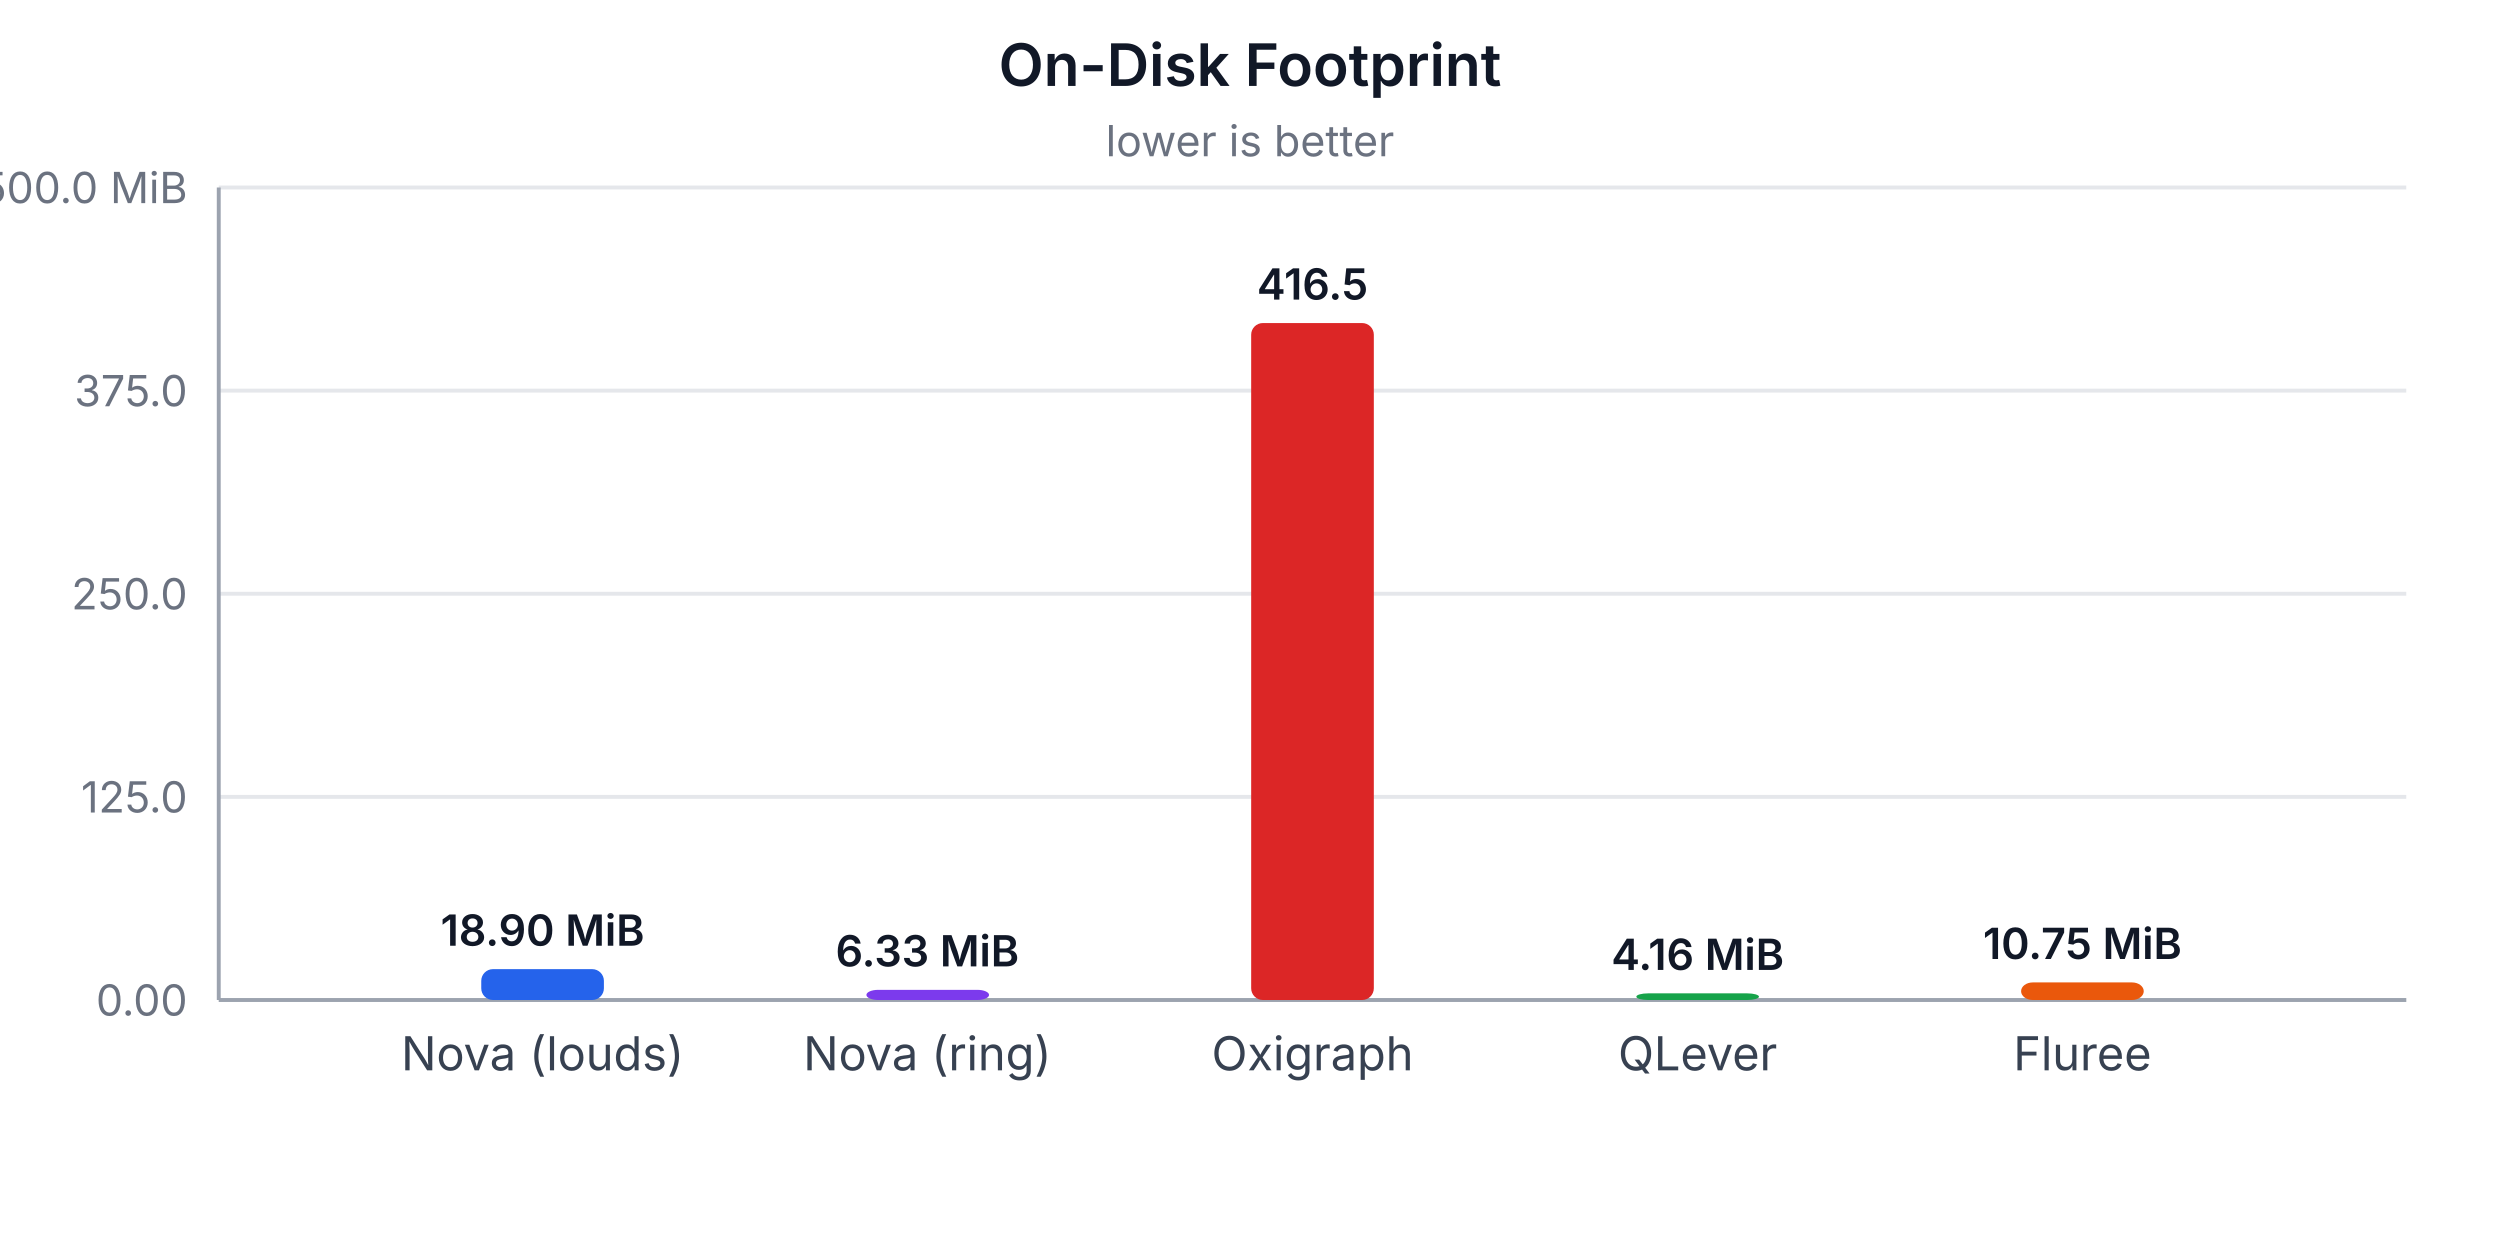
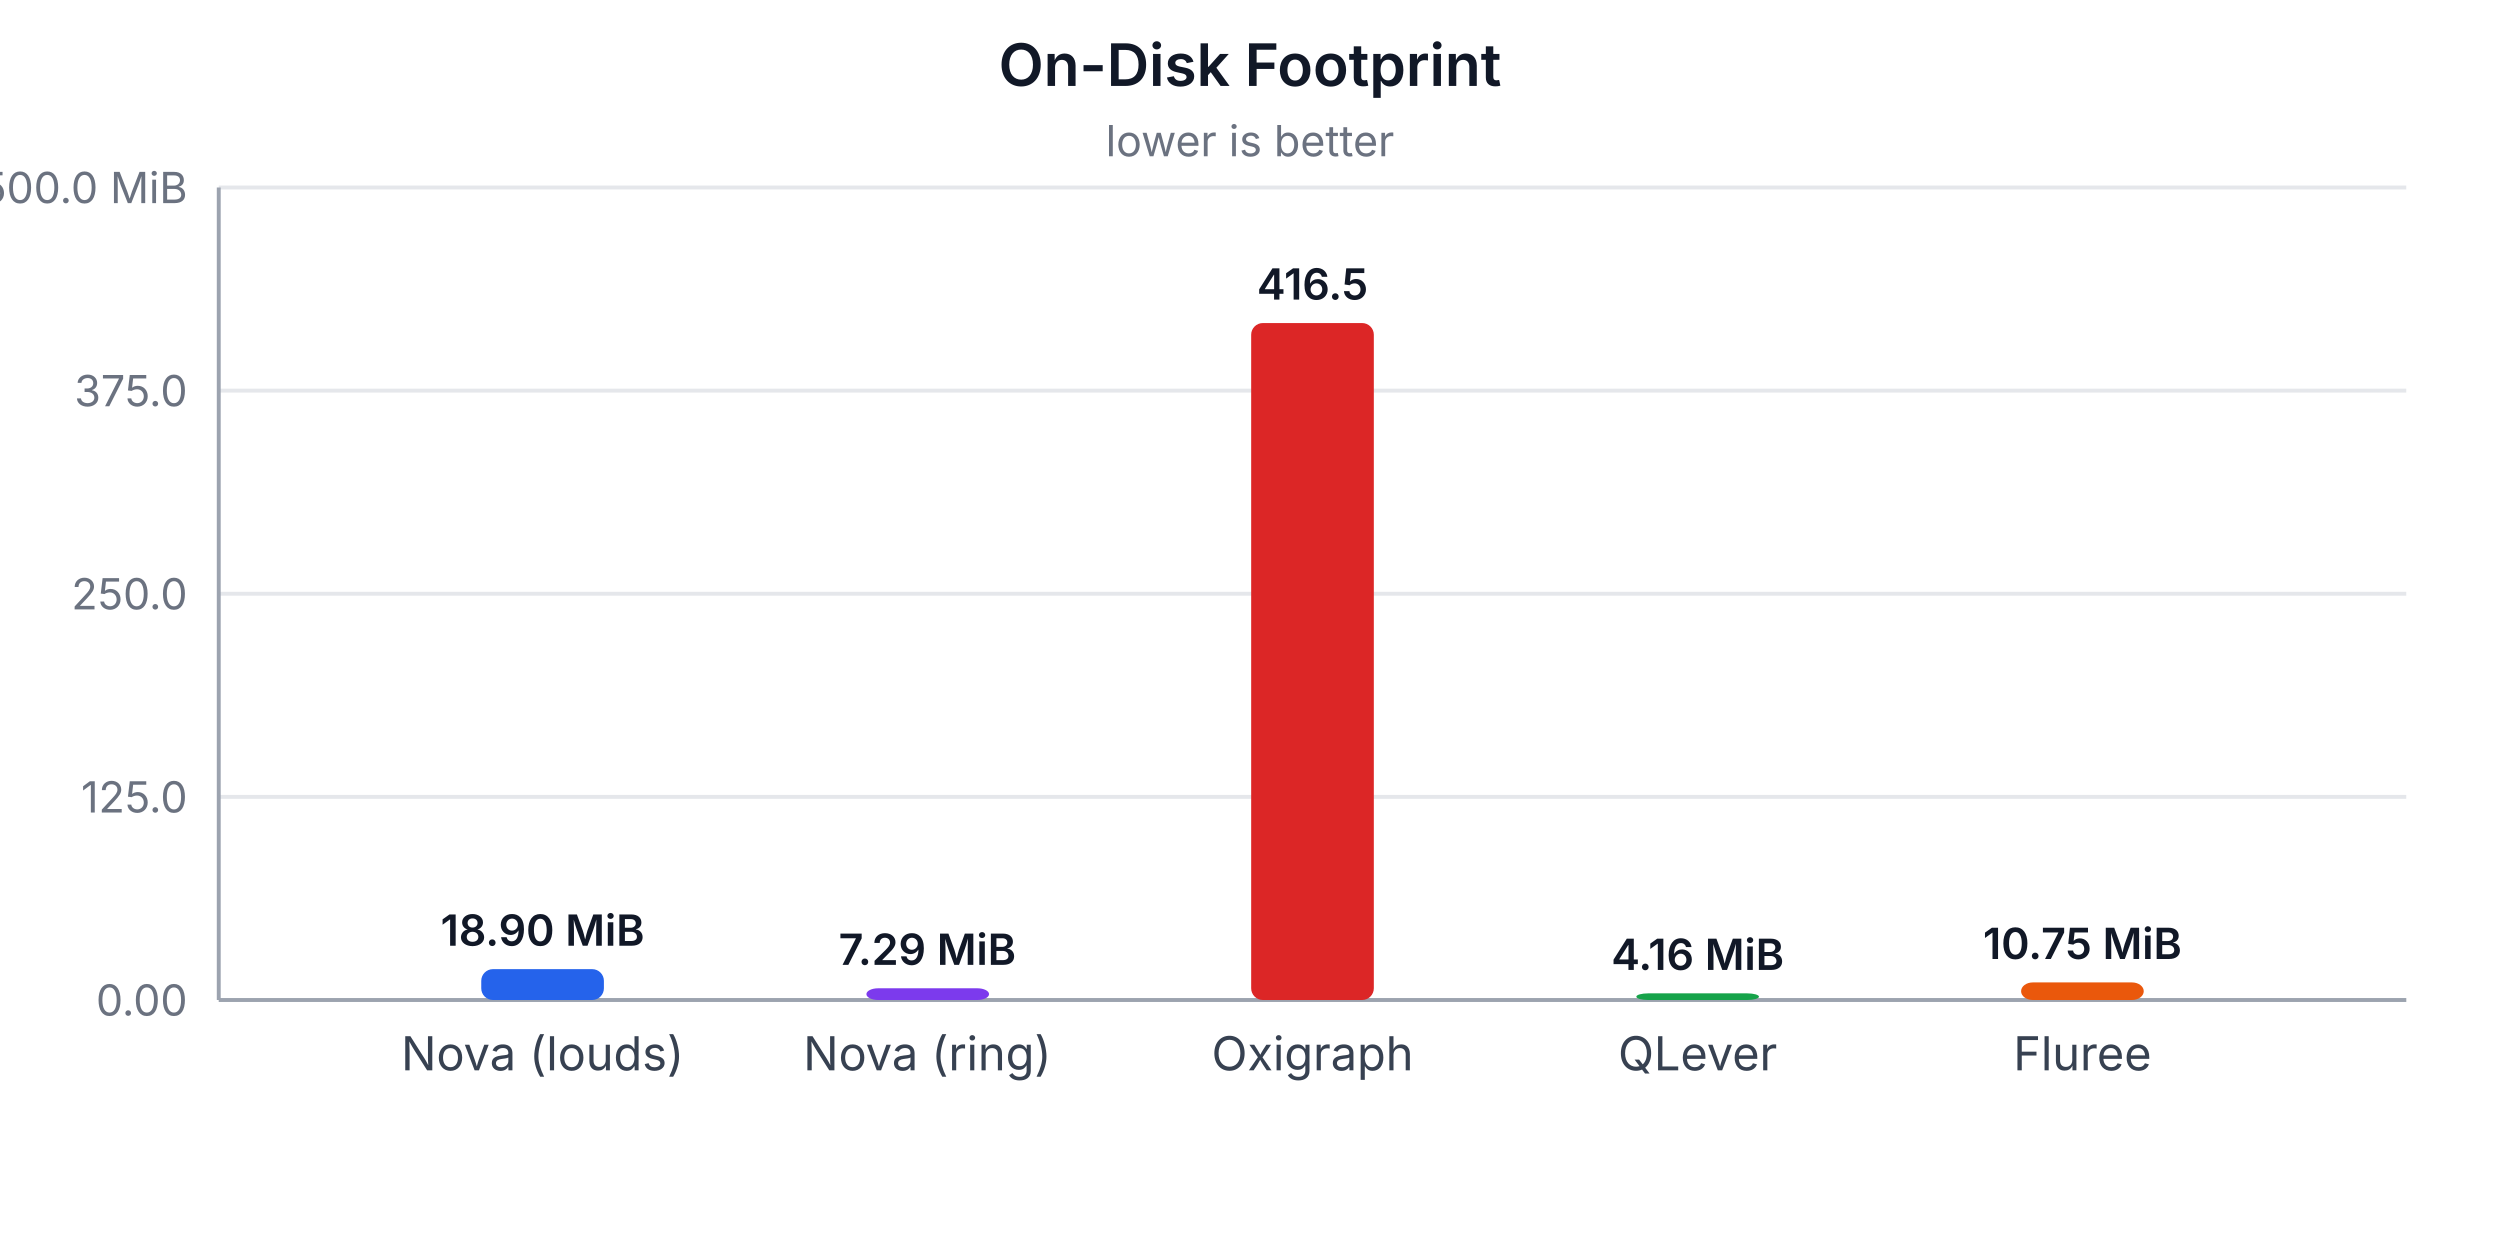
<svg xmlns="http://www.w3.org/2000/svg" width="640" height="320" viewBox="0 0 640 320" role="img" aria-label="On-Disk Footprint">
  <style>
  .title { fill: #111827; }
  .muted { fill: #6b7280; }
  .label { fill: #374151; }
  .grid  { stroke: #e5e7eb; stroke-width: 1; }
  .axis  { stroke: #9ca3af; stroke-width: 1; }
  @media (prefers-color-scheme: dark) {
    .title { fill: #f3f4f6; }
    .muted { fill: #9ca3af; }
    .label { fill: #d1d5db; }
    .grid  { stroke: #374151; }
    .axis  { stroke: #6b7280; }
  }
</style>
  <text class="title" x="320.0" y="22" text-anchor="middle" font-family="system-ui, -apple-system, sans-serif" font-size="15" font-weight="600">On-Disk Footprint</text>
  <text class="muted" x="320.0" y="40" text-anchor="middle" font-family="system-ui, -apple-system, sans-serif" font-size="11">lower is better</text>
  <line class="grid" x1="56" y1="256.0" x2="616" y2="256.0" />
  <text class="muted" x="48" y="260.0" text-anchor="end" font-family="system-ui, -apple-system, sans-serif" font-size="11">0.00</text>
  <line class="grid" x1="56" y1="204.0" x2="616" y2="204.0" />
  <text class="muted" x="48" y="208.0" text-anchor="end" font-family="system-ui, -apple-system, sans-serif" font-size="11">125.0</text>
  <line class="grid" x1="56" y1="152.0" x2="616" y2="152.0" />
  <text class="muted" x="48" y="156.0" text-anchor="end" font-family="system-ui, -apple-system, sans-serif" font-size="11">250.0</text>
  <line class="grid" x1="56" y1="100.0" x2="616" y2="100.0" />
  <text class="muted" x="48" y="104.0" text-anchor="end" font-family="system-ui, -apple-system, sans-serif" font-size="11">375.0</text>
  <line class="grid" x1="56" y1="48.0" x2="616" y2="48.0" />
  <text class="muted" x="48" y="52.0" text-anchor="end" font-family="system-ui, -apple-system, sans-serif" font-size="11">500.0 MiB</text>
  <line class="axis" x1="56" y1="48" x2="56" y2="256" />
  <line class="axis" x1="56" y1="256" x2="616" y2="256" />
  <rect x="123.2" y="248.1" width="31.4" height="7.9" fill="#2563eb" rx="3" />
  <text class="title" x="138.9" y="242.1" text-anchor="middle" font-family="system-ui, -apple-system, sans-serif" font-size="11" font-weight="600">18.90 MiB</text>
  <text class="label" x="138.9" y="274" text-anchor="middle" font-family="system-ui, -apple-system, sans-serif" font-size="12">Nova (louds)</text>
-   <rect x="221.8" y="253.4" width="31.4" height="2.6" fill="#7c3aed" rx="3" />
-   <text class="title" x="237.4" y="247.4" text-anchor="middle" font-family="system-ui, -apple-system, sans-serif" font-size="11" font-weight="600">6.33 MiB</text>
+   <rect x="221.8" y="253.0" width="31.4" height="3.0" fill="#7c3aed" rx="3" />
+   <text class="title" x="237.4" y="247.0" text-anchor="middle" font-family="system-ui, -apple-system, sans-serif" font-size="11" font-weight="600">7.29 MiB</text>
  <text class="label" x="237.4" y="274" text-anchor="middle" font-family="system-ui, -apple-system, sans-serif" font-size="12">Nova (ring)</text>
  <rect x="320.3" y="82.7" width="31.4" height="173.3" fill="#dc2626" rx="3" />
  <text class="title" x="336.0" y="76.7" text-anchor="middle" font-family="system-ui, -apple-system, sans-serif" font-size="11" font-weight="600">416.5</text>
  <text class="label" x="336.0" y="274" text-anchor="middle" font-family="system-ui, -apple-system, sans-serif" font-size="12">Oxigraph</text>
  <rect x="418.9" y="254.3" width="31.4" height="1.7" fill="#16a34a" rx="3" />
  <text class="title" x="434.6" y="248.3" text-anchor="middle" font-family="system-ui, -apple-system, sans-serif" font-size="11" font-weight="600">4.16 MiB</text>
  <text class="label" x="434.6" y="274" text-anchor="middle" font-family="system-ui, -apple-system, sans-serif" font-size="12">QLever</text>
  <rect x="517.4" y="251.5" width="31.4" height="4.5" fill="#ea580c" rx="3" />
  <text class="title" x="533.1" y="245.5" text-anchor="middle" font-family="system-ui, -apple-system, sans-serif" font-size="11" font-weight="600">10.75 MiB</text>
  <text class="label" x="533.1" y="274" text-anchor="middle" font-family="system-ui, -apple-system, sans-serif" font-size="12">Fluree</text>
</svg>
